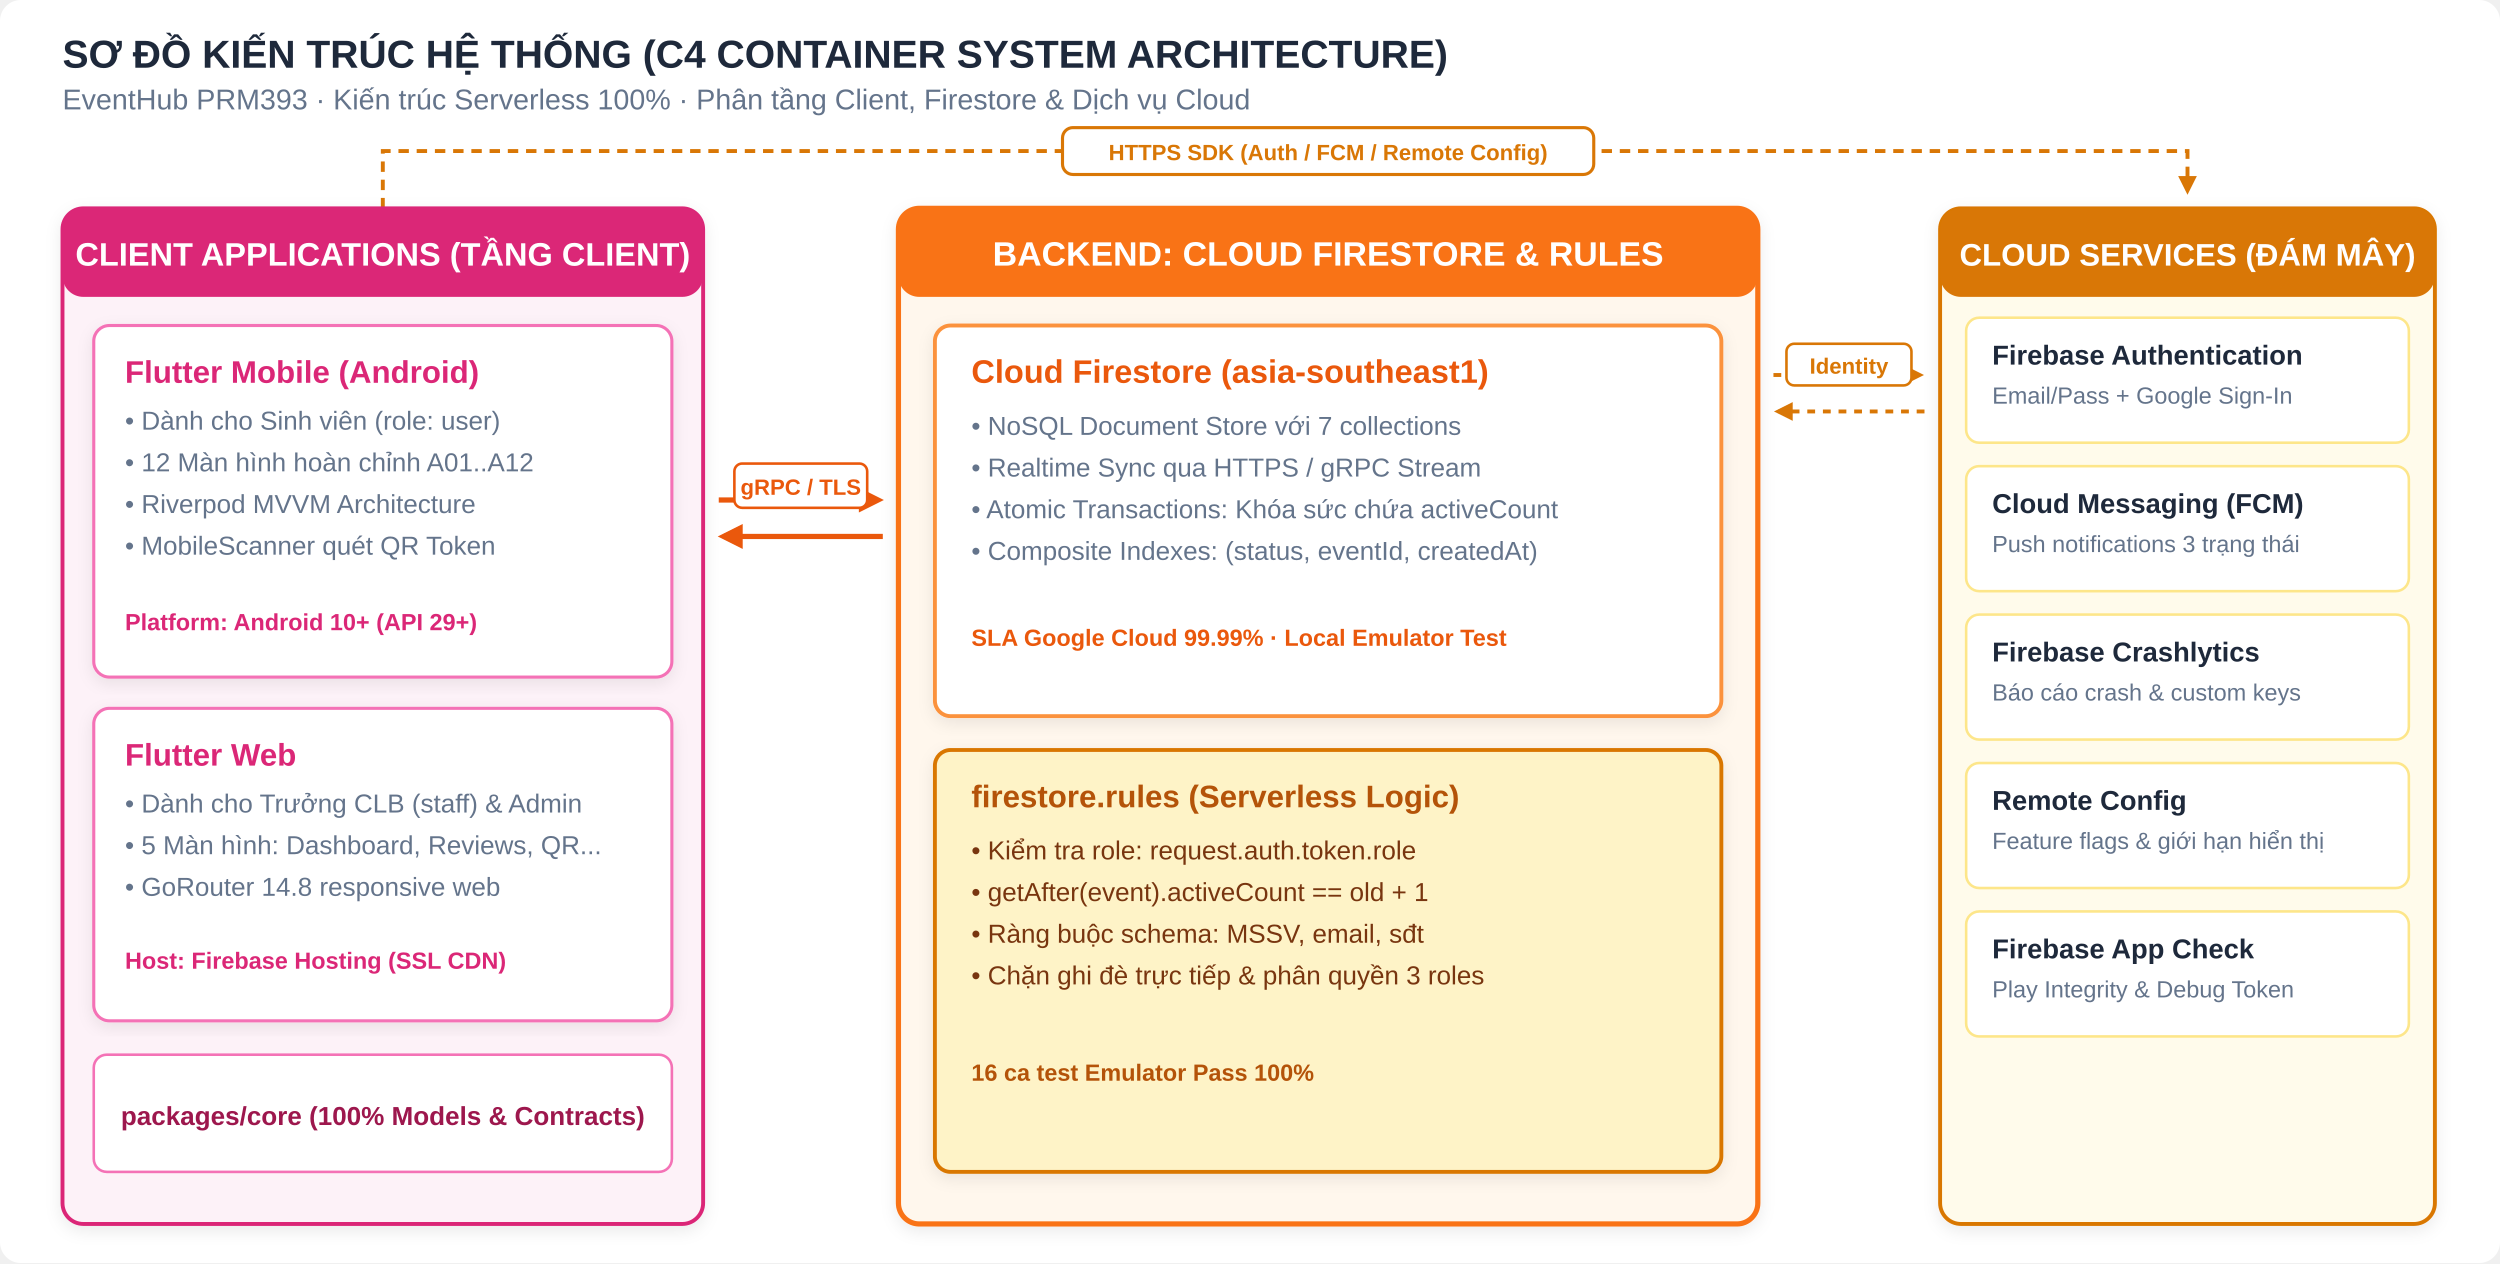
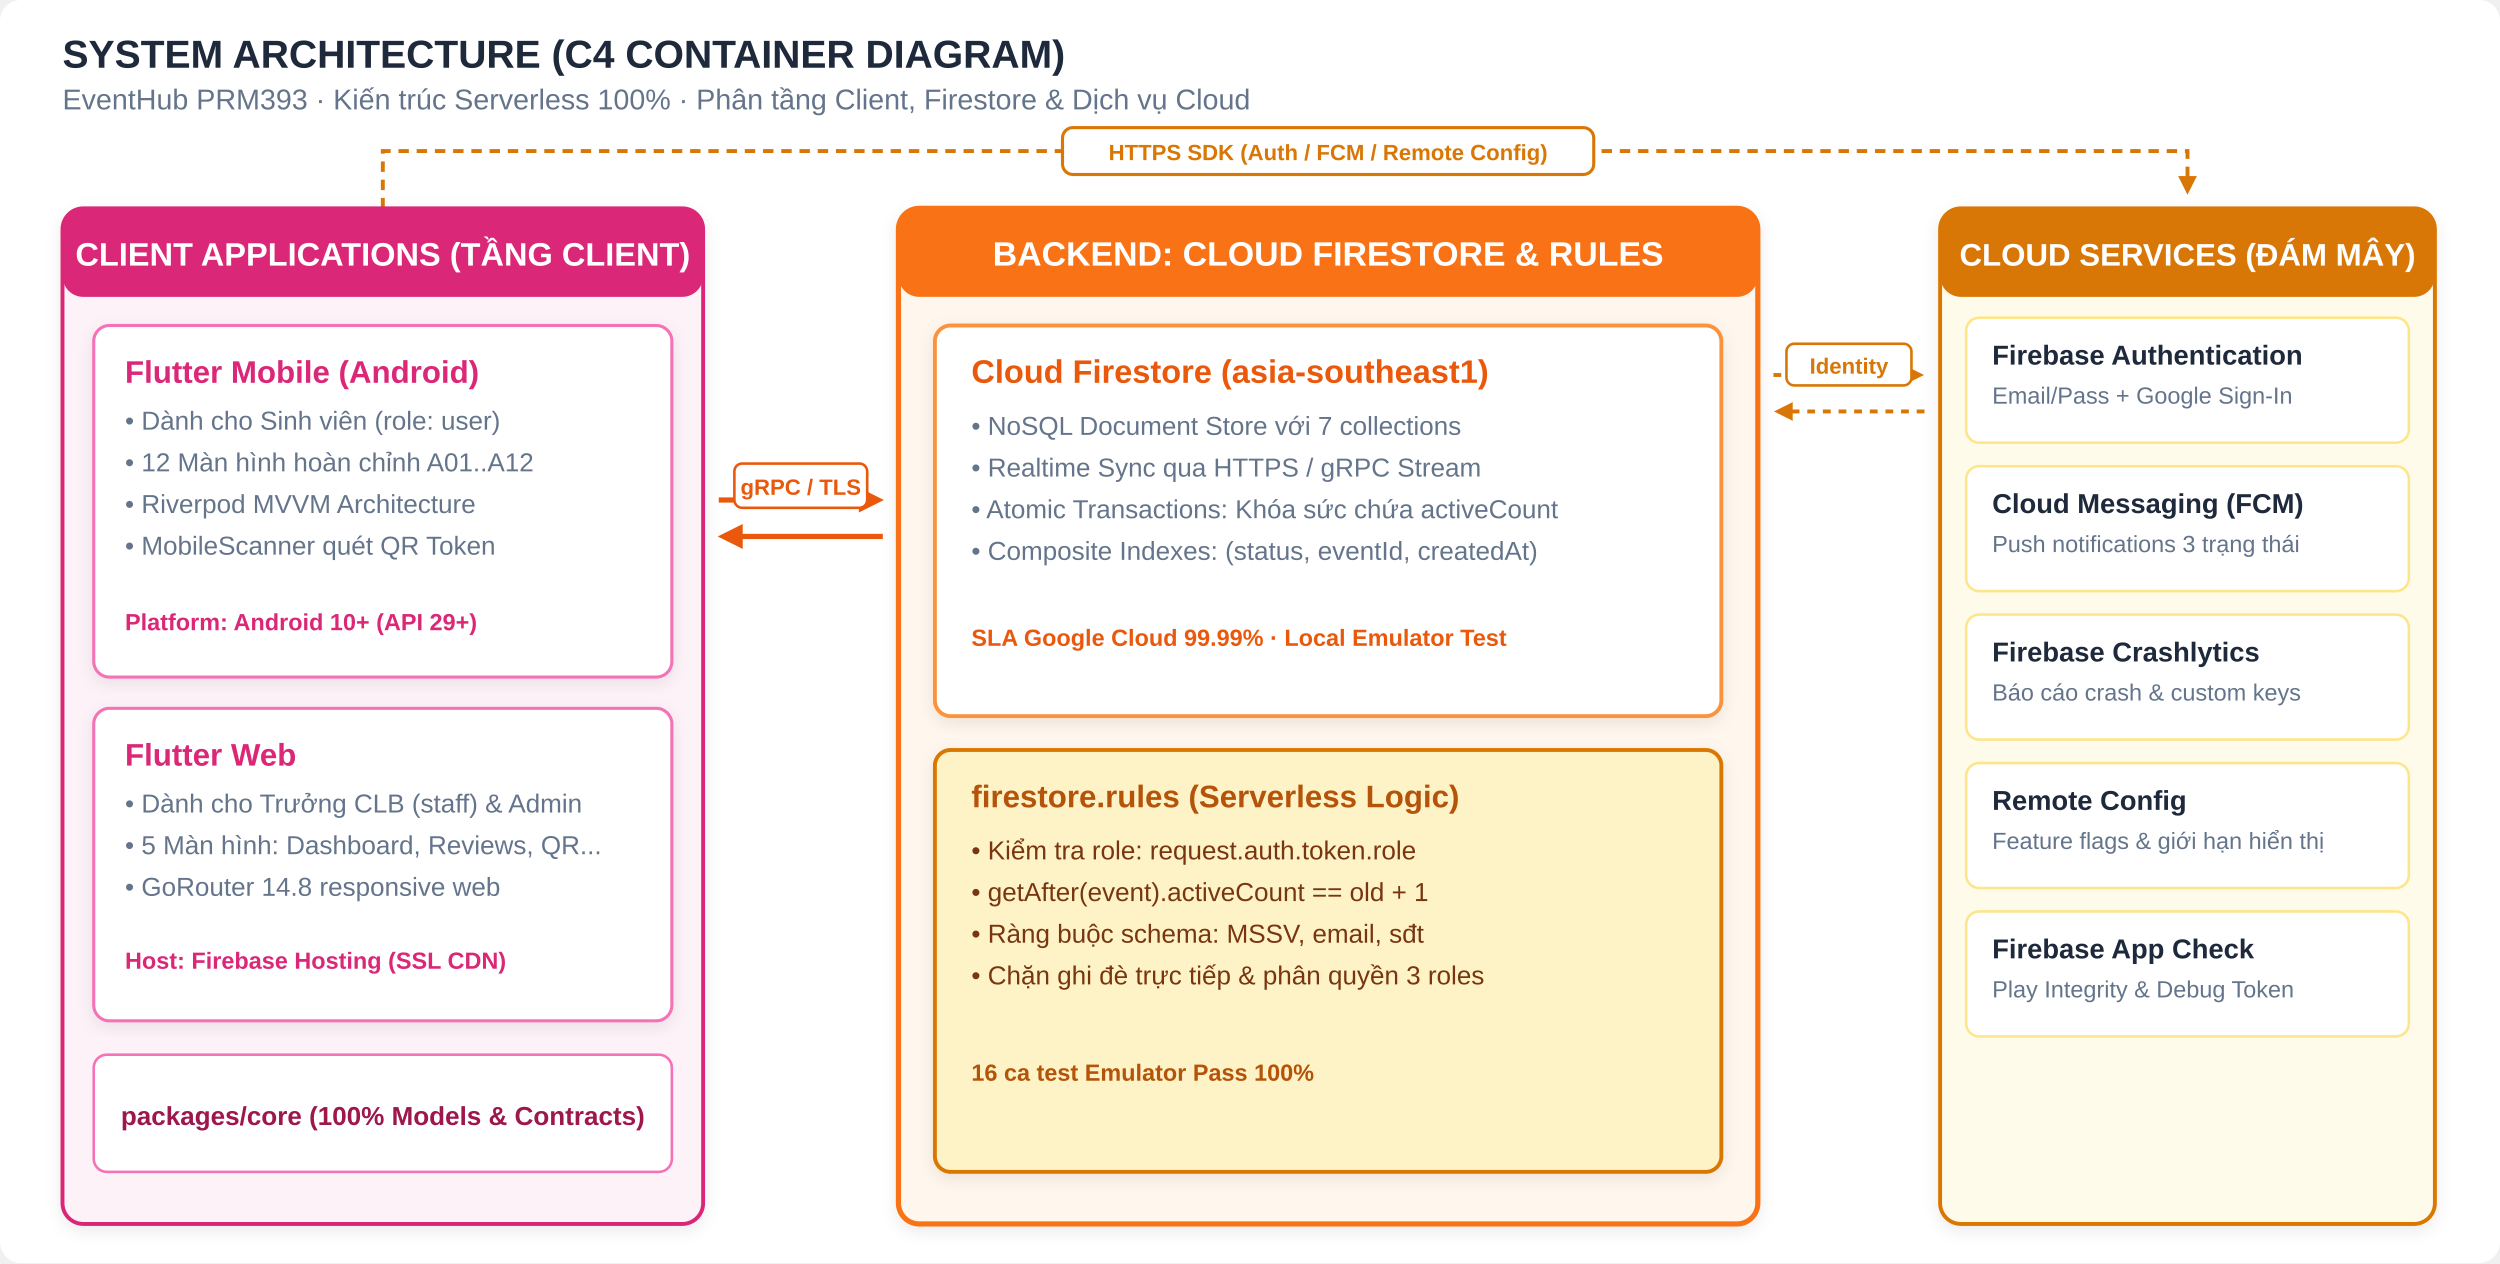
<svg xmlns="http://www.w3.org/2000/svg" viewBox="0 0 960 485" width="100%" height="100%">
  <defs>
    <style>
      .lbl-pill { font-family: Calibri, Arial, sans-serif; font-size: 8.5px; font-weight: 700; fill: #EA580C; text-anchor: middle; }
      .lbl-amber { font-family: Calibri, Arial, sans-serif; font-size: 8.5px; font-weight: 700; fill: #D97706; text-anchor: middle; }
    </style>
    <marker id="arrow-orange" viewBox="0 0 10 10" refX="6" refY="5" markerWidth="6" markerHeight="6" orient="auto-start-reverse">
      <path d="M 0 1 L 8 5 L 0 9 z" fill="#EA580C" />
    </marker>
    <marker id="arrow-amber" viewBox="0 0 10 10" refX="6" refY="5" markerWidth="6" markerHeight="6" orient="auto-start-reverse">
      <path d="M 0 1 L 8 5 L 0 9 z" fill="#D97706" />
    </marker>
    <filter id="shadow" x="-5%" y="-5%" width="110%" height="110%">
      <feDropShadow dx="0" dy="2" stdDeviation="3" flood-opacity="0.08" />
    </filter>
  </defs>
  <rect width="960" height="485" rx="8" fill="#FFFFFF" />
-   <text x="24" y="26" font-family="Calibri, Arial, sans-serif" font-size="15" font-weight="700" fill="#1E293B">SƠ ĐỒ KIẾN TRÚC HỆ THỐNG (C4 CONTAINER SYSTEM ARCHITECTURE)</text>
+   <text x="24" y="26" font-family="Calibri, Arial, sans-serif" font-size="15" font-weight="700" fill="#1E293B">SYSTEM ARCHITECTURE (C4 CONTAINER DIAGRAM)</text>
  <text x="24" y="42" font-family="Calibri, Arial, sans-serif" font-size="11" fill="#64748B">EventHub PRM393 · Kiến trúc Serverless 100% · Phân tầng Client, Firestore &amp; Dịch vụ Cloud</text>
  <path d="M 147 80 L 147 58 L 840 58 L 840 73" fill="none" stroke="#D97706" stroke-width="1.5" stroke-dasharray="4,3" marker-end="url(#arrow-amber)" />
  <rect x="408" y="49" width="204" height="18" rx="4" fill="#FFFFFF" stroke="#D97706" stroke-width="1.2" />
  <text x="510" y="61.5" class="lbl-amber">HTTPS SDK (Auth / FCM / Remote Config)</text>
  <rect x="24" y="80" width="246" height="390" rx="8" fill="#FDF2F8" stroke="#DB2777" stroke-width="1.5" filter="url(#shadow)" />
  <rect x="24" y="80" width="246" height="34" rx="8" fill="#DB2777" />
  <text x="147" y="102" font-family="Calibri, Arial, sans-serif" font-size="12.5" font-weight="700" fill="#FFF" text-anchor="middle">CLIENT APPLICATIONS (TẦNG CLIENT)</text>
  <rect x="36" y="125" width="222" height="135" rx="6" fill="#FFF" stroke="#F472B6" stroke-width="1.2" filter="url(#shadow)" />
  <text x="48" y="147" font-family="Calibri, Arial, sans-serif" font-size="12" font-weight="700" fill="#DB2777">Flutter Mobile (Android)</text>
  <text x="48" y="165" font-family="Calibri, Arial, sans-serif" font-size="10" fill="#64748B">• Dành cho Sinh viên (role: user)</text>
  <text x="48" y="181" font-family="Calibri, Arial, sans-serif" font-size="10" fill="#64748B">• 12 Màn hình hoàn chỉnh A01..A12</text>
  <text x="48" y="197" font-family="Calibri, Arial, sans-serif" font-size="10" fill="#64748B">• Riverpod MVVM Architecture</text>
  <text x="48" y="213" font-family="Calibri, Arial, sans-serif" font-size="10" fill="#64748B">• MobileScanner quét QR Token</text>
  <text x="48" y="242" font-family="Calibri, Arial, sans-serif" font-size="9" font-weight="700" fill="#DB2777">Platform: Android 10+ (API 29+)</text>
  <rect x="36" y="272" width="222" height="120" rx="6" fill="#FFF" stroke="#F472B6" stroke-width="1.2" filter="url(#shadow)" />
  <text x="48" y="294" font-family="Calibri, Arial, sans-serif" font-size="12" font-weight="700" fill="#DB2777">Flutter Web</text>
  <text x="48" y="312" font-family="Calibri, Arial, sans-serif" font-size="10" fill="#64748B">• Dành cho Trưởng CLB (staff) &amp; Admin</text>
  <text x="48" y="328" font-family="Calibri, Arial, sans-serif" font-size="10" fill="#64748B">• 5 Màn hình: Dashboard, Reviews, QR...</text>
  <text x="48" y="344" font-family="Calibri, Arial, sans-serif" font-size="10" fill="#64748B">• GoRouter 14.8 responsive web</text>
  <text x="48" y="372" font-family="Calibri, Arial, sans-serif" font-size="9" font-weight="700" fill="#DB2777">Host: Firebase Hosting (SSL CDN)</text>
  <rect x="36" y="405" width="222" height="45" rx="5" fill="#FFF" stroke="#F472B6" stroke-width="1" />
  <text x="147" y="432" font-family="Calibri, Arial, sans-serif" font-size="10" font-weight="700" fill="#9D174D" text-anchor="middle">packages/core (100% Models &amp; Contracts)</text>
  <rect x="345" y="80" width="330" height="390" rx="8" fill="#FFF7ED" stroke="#F97316" stroke-width="2" filter="url(#shadow)" />
  <rect x="345" y="80" width="330" height="34" rx="8" fill="#F97316" />
  <text x="510" y="102" font-family="Calibri, Arial, sans-serif" font-size="13" font-weight="700" fill="#FFF" text-anchor="middle">BACKEND: CLOUD FIRESTORE &amp; RULES</text>
  <rect x="359" y="125" width="302" height="150" rx="6" fill="#FFF" stroke="#FB923C" stroke-width="1.5" filter="url(#shadow)" />
  <text x="373" y="147" font-family="Calibri, Arial, sans-serif" font-size="12.5" font-weight="700" fill="#EA580C">Cloud Firestore (asia-southeast1)</text>
  <text x="373" y="167" font-family="Calibri, Arial, sans-serif" font-size="10" fill="#64748B">• NoSQL Document Store với 7 collections</text>
  <text x="373" y="183" font-family="Calibri, Arial, sans-serif" font-size="10" fill="#64748B">• Realtime Sync qua HTTPS / gRPC Stream</text>
  <text x="373" y="199" font-family="Calibri, Arial, sans-serif" font-size="10" fill="#64748B">• Atomic Transactions: Khóa sức chứa activeCount</text>
  <text x="373" y="215" font-family="Calibri, Arial, sans-serif" font-size="10" fill="#64748B">• Composite Indexes: (status, eventId, createdAt)</text>
  <text x="373" y="248" font-family="Calibri, Arial, sans-serif" font-size="9" font-weight="700" fill="#EA580C">SLA Google Cloud 99.99% · Local Emulator Test</text>
  <rect x="359" y="288" width="302" height="162" rx="6" fill="#FEF3C7" stroke="#D97706" stroke-width="1.5" filter="url(#shadow)" />
  <text x="373" y="310" font-family="Calibri, Arial, sans-serif" font-size="12" font-weight="700" fill="#B45309">firestore.rules (Serverless Logic)</text>
  <text x="373" y="330" font-family="Calibri, Arial, sans-serif" font-size="10" fill="#78350F">• Kiểm tra role: request.auth.token.role</text>
  <text x="373" y="346" font-family="Calibri, Arial, sans-serif" font-size="10" fill="#78350F">• getAfter(event).activeCount == old + 1</text>
  <text x="373" y="362" font-family="Calibri, Arial, sans-serif" font-size="10" fill="#78350F">• Ràng buộc schema: MSSV, email, sđt</text>
  <text x="373" y="378" font-family="Calibri, Arial, sans-serif" font-size="10" fill="#78350F">• Chặn ghi đè trực tiếp &amp; phân quyền 3 roles</text>
  <text x="373" y="415" font-family="Calibri, Arial, sans-serif" font-size="9" font-weight="700" fill="#B45309">16 ca test Emulator Pass 100%</text>
  <rect x="745" y="80" width="190" height="390" rx="8" fill="#FFFBEB" stroke="#D97706" stroke-width="1.5" filter="url(#shadow)" />
  <rect x="745" y="80" width="190" height="34" rx="8" fill="#D97706" />
  <text x="840" y="102" font-family="Calibri, Arial, sans-serif" font-size="12" font-weight="700" fill="#FFF" text-anchor="middle">CLOUD SERVICES (ĐÁM MÂY)</text>
  <rect x="755" y="122" width="170" height="48" rx="5" fill="#FFF" stroke="#FDE68A" />
  <text x="765" y="140" font-family="Calibri, Arial, sans-serif" font-size="10.5" font-weight="700" fill="#1E293B">Firebase Authentication</text>
  <text x="765" y="155" font-family="Calibri, Arial, sans-serif" font-size="9" fill="#64748B">Email/Pass + Google Sign-In</text>
  <rect x="755" y="179" width="170" height="48" rx="5" fill="#FFF" stroke="#FDE68A" />
  <text x="765" y="197" font-family="Calibri, Arial, sans-serif" font-size="10.5" font-weight="700" fill="#1E293B">Cloud Messaging (FCM)</text>
  <text x="765" y="212" font-family="Calibri, Arial, sans-serif" font-size="9" fill="#64748B">Push notifications 3 trạng thái</text>
  <rect x="755" y="236" width="170" height="48" rx="5" fill="#FFF" stroke="#FDE68A" />
  <text x="765" y="254" font-family="Calibri, Arial, sans-serif" font-size="10.5" font-weight="700" fill="#1E293B">Firebase Crashlytics</text>
  <text x="765" y="269" font-family="Calibri, Arial, sans-serif" font-size="9" fill="#64748B">Báo cáo crash &amp; custom keys</text>
  <rect x="755" y="293" width="170" height="48" rx="5" fill="#FFF" stroke="#FDE68A" />
  <text x="765" y="311" font-family="Calibri, Arial, sans-serif" font-size="10.5" font-weight="700" fill="#1E293B">Remote Config</text>
  <text x="765" y="326" font-family="Calibri, Arial, sans-serif" font-size="9" fill="#64748B">Feature flags &amp; giới hạn hiển thị</text>
  <rect x="755" y="350" width="170" height="48" rx="5" fill="#FFF" stroke="#FDE68A" />
  <text x="765" y="368" font-family="Calibri, Arial, sans-serif" font-size="10.5" font-weight="700" fill="#1E293B">Firebase App Check</text>
  <text x="765" y="383" font-family="Calibri, Arial, sans-serif" font-size="9" fill="#64748B">Play Integrity &amp; Debug Token</text>
  <line x1="276" y1="192" x2="337" y2="192" stroke="#EA580C" stroke-width="2" marker-end="url(#arrow-orange)" />
  <line x1="339" y1="206" x2="278" y2="206" stroke="#EA580C" stroke-width="2" marker-end="url(#arrow-orange)" />
  <rect x="282" y="178" width="51" height="17" rx="3" fill="#FFFFFF" stroke="#EA580C" stroke-width="1" />
  <text x="307.5" y="190" class="lbl-pill">gRPC / TLS</text>
  <line x1="681" y1="144" x2="737" y2="144" stroke="#D97706" stroke-width="1.5" stroke-dasharray="3,3" marker-end="url(#arrow-amber)" />
  <line x1="739" y1="158" x2="683" y2="158" stroke="#D97706" stroke-width="1.5" stroke-dasharray="3,3" marker-end="url(#arrow-amber)" />
  <rect x="686" y="132" width="48" height="16" rx="3" fill="#FFFFFF" stroke="#D97706" stroke-width="1" />
  <text x="710" y="143.5" class="lbl-amber">Identity</text>
</svg>
